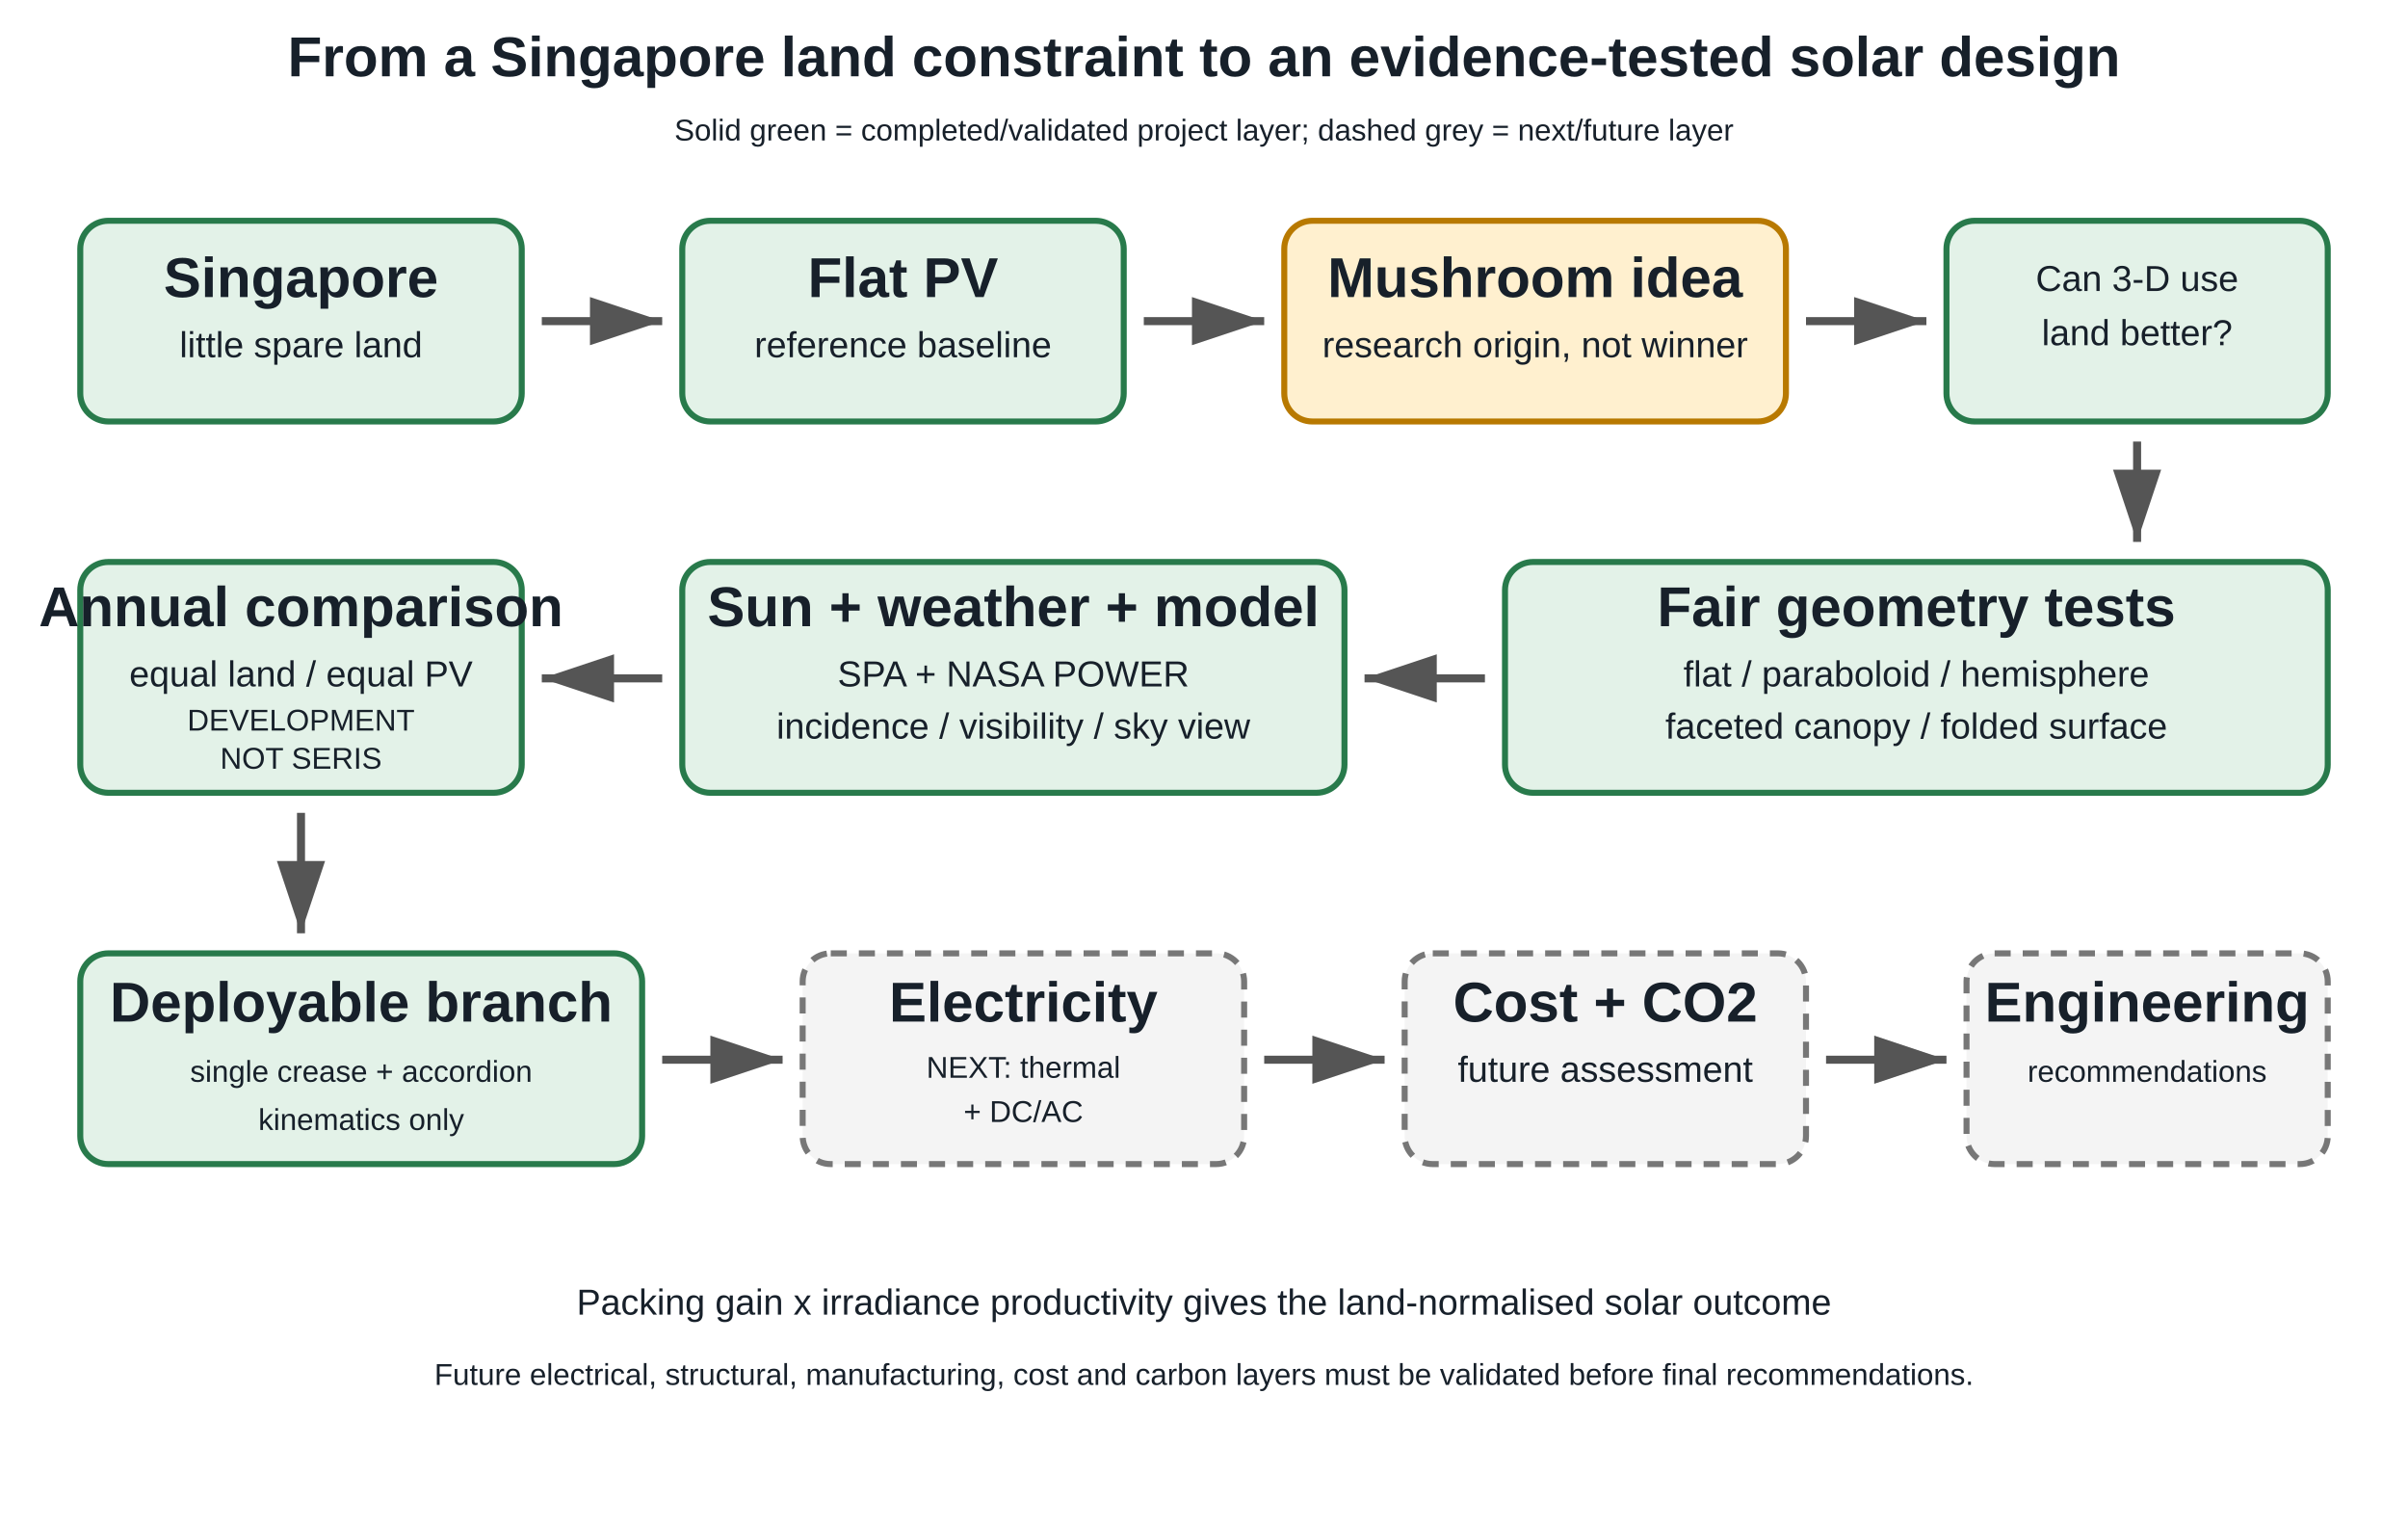
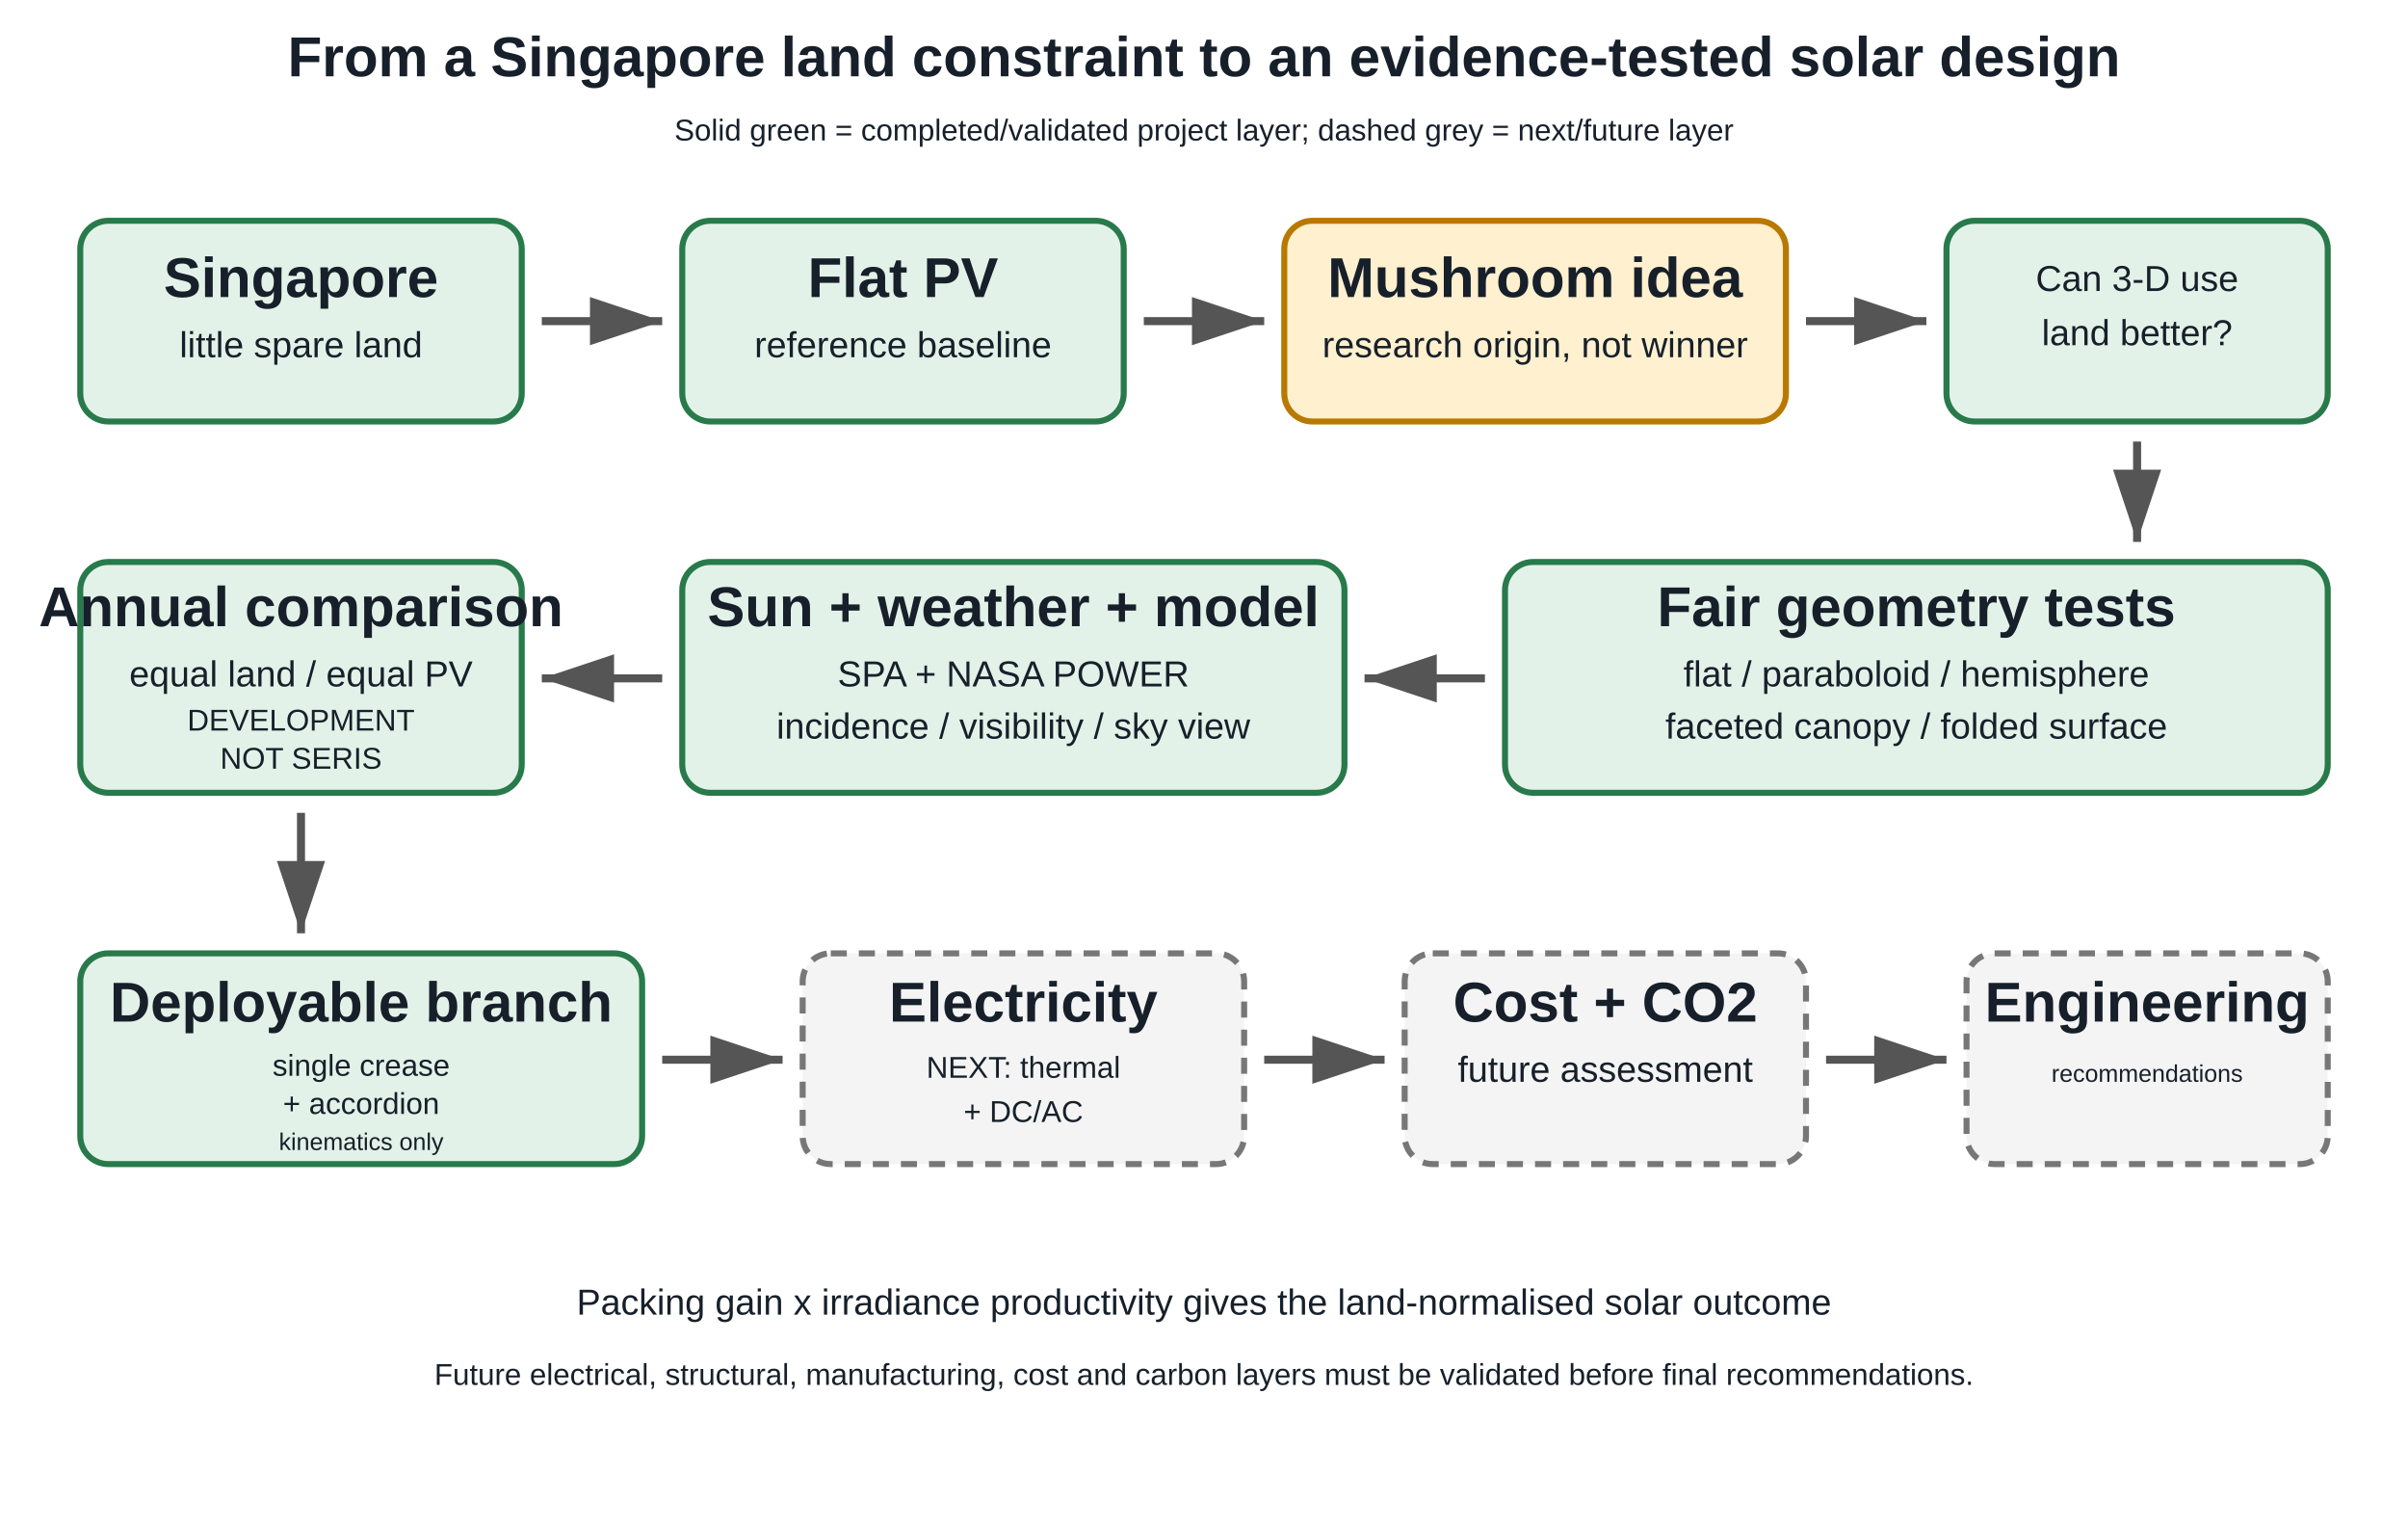
<svg xmlns="http://www.w3.org/2000/svg" width="1200" height="760" viewBox="0 0 1200 760">
-   <style>text{font-family:Arial,sans-serif;fill:#17202a}.h{font-size:28px;font-weight:700}.t{font-size:18px}.s{font-size:15px}.done{fill:#e3f2e8;stroke:#287a4b;stroke-width:3}.future{fill:#f4f4f4;stroke:#777;stroke-width:3;stroke-dasharray:8 6}.origin{fill:#fff0cf;stroke:#b87900;stroke-width:3}.arr{stroke:#555;stroke-width:4;marker-end:url(#a)}</style>
+   <style>text{font-family:Arial,sans-serif;fill:#17202a}.h{font-size:28px;font-weight:700}.t{font-size:18px}.s{font-size:15px}.xs{font-size:12px}.done{fill:#e3f2e8;stroke:#287a4b;stroke-width:3}.future{fill:#f4f4f4;stroke:#777;stroke-width:3;stroke-dasharray:8 6}.origin{fill:#fff0cf;stroke:#b87900;stroke-width:3}.arr{stroke:#555;stroke-width:4;marker-end:url(#a)}</style>
  <defs>
    <marker id="a" markerWidth="10" markerHeight="10" refX="9" refY="3" orient="auto">
      <path d="M0,0 L0,6 L9,3 z" fill="#555" />
    </marker>
  </defs>
  <text x="600" y="38" text-anchor="middle" class="h">From a Singapore land constraint to an evidence-tested solar design</text>
  <text x="600" y="70" text-anchor="middle" class="s">Solid green = completed/validated project layer; dashed grey = next/future layer</text>
  <g transform="translate(40 110)">
    <rect width="220" height="100" rx="14" class="done" />
    <text x="110" y="38" text-anchor="middle" class="h">Singapore</text>
    <text x="110" y="68" text-anchor="middle" class="t">little spare land</text>
  </g>
  <line x1="270" y1="160" x2="330" y2="160" class="arr" />
  <g transform="translate(340 110)">
    <rect width="220" height="100" rx="14" class="done" />
    <text x="110" y="38" text-anchor="middle" class="h">Flat PV</text>
    <text x="110" y="68" text-anchor="middle" class="t">reference baseline</text>
  </g>
  <line x1="570" y1="160" x2="630" y2="160" class="arr" />
  <g transform="translate(640 110)">
    <rect width="250" height="100" rx="14" class="origin" />
    <text x="125" y="38" text-anchor="middle" class="h">Mushroom idea</text>
    <text x="125" y="68" text-anchor="middle" class="t">research origin, not winner</text>
  </g>
  <line x1="900" y1="160" x2="960" y2="160" class="arr" />
  <g transform="translate(970 110)">
    <rect width="190" height="100" rx="14" class="done" />
    <text x="95" y="35" text-anchor="middle" class="t">Can 3-D use</text>
    <text x="95" y="62" text-anchor="middle" class="t">land better?</text>
  </g>
  <line x1="1065" y1="220" x2="1065" y2="270" class="arr" />
  <g transform="translate(750 280)">
    <rect width="410" height="115" rx="14" class="done" />
    <text x="205" y="32" text-anchor="middle" class="h">Fair geometry tests</text>
    <text x="205" y="62" text-anchor="middle" class="t">flat / paraboloid / hemisphere</text>
    <text x="205" y="88" text-anchor="middle" class="t">faceted canopy / folded surface</text>
  </g>
  <line x1="740" y1="338" x2="680" y2="338" class="arr" />
  <g transform="translate(340 280)">
    <rect width="330" height="115" rx="14" class="done" />
    <text x="165" y="32" text-anchor="middle" class="h">Sun + weather + model</text>
    <text x="165" y="62" text-anchor="middle" class="t">SPA + NASA POWER</text>
    <text x="165" y="88" text-anchor="middle" class="t">incidence / visibility / sky view</text>
  </g>
  <line x1="330" y1="338" x2="270" y2="338" class="arr" />
  <g transform="translate(40 280)">
    <rect width="220" height="115" rx="14" class="done" />
    <text x="110" y="32" text-anchor="middle" class="h">Annual comparison</text>
    <text x="110" y="62" text-anchor="middle" class="t">equal land / equal PV</text>
    <text x="110" y="84" text-anchor="middle" class="s">DEVELOPMENT</text>
    <text x="110" y="103" text-anchor="middle" class="s">NOT SERIS</text>
  </g>
  <line x1="150" y1="405" x2="150" y2="465" class="arr" />
  <g transform="translate(40 475)">
    <rect width="280" height="105" rx="14" class="done" />
    <text x="140" y="34" text-anchor="middle" class="h">Deployable branch</text>
-     <text x="140" y="64" text-anchor="middle" class="s">single crease + accordion</text>
-     <text x="140" y="88" text-anchor="middle" class="s">kinematics only</text>
+     <text x="140" y="61" text-anchor="middle" class="s">single crease</text>
+     <text x="140" y="80" text-anchor="middle" class="s">+ accordion</text>
+     <text x="140" y="98" text-anchor="middle" class="xs">kinematics only</text>
  </g>
  <line x1="330" y1="528" x2="390" y2="528" class="arr" />
  <g transform="translate(400 475)">
    <rect width="220" height="105" rx="14" class="future" />
    <text x="110" y="34" text-anchor="middle" class="h">Electricity</text>
    <text x="110" y="62" text-anchor="middle" class="s">NEXT: thermal</text>
    <text x="110" y="84" text-anchor="middle" class="s">+ DC/AC</text>
  </g>
  <line x1="630" y1="528" x2="690" y2="528" class="arr" />
  <g transform="translate(700 475)">
    <rect width="200" height="105" rx="14" class="future" />
    <text x="100" y="34" text-anchor="middle" class="h">Cost + CO2</text>
    <text x="100" y="64" text-anchor="middle" class="t">future assessment</text>
  </g>
  <line x1="910" y1="528" x2="970" y2="528" class="arr" />
  <g transform="translate(980 475)">
    <rect width="180" height="105" rx="14" class="future" />
    <text x="90" y="34" text-anchor="middle" class="h">Engineering</text>
-     <text x="90" y="64" text-anchor="middle" class="s">recommendations</text>
+     <text x="90" y="64" text-anchor="middle" class="xs">recommendations</text>
  </g>
  <text x="600" y="655" text-anchor="middle" class="t">Packing gain x irradiance productivity gives the land-normalised solar outcome</text>
  <text x="600" y="690" text-anchor="middle" class="s">Future electrical, structural, manufacturing, cost and carbon layers must be validated before final recommendations.</text>
</svg>
